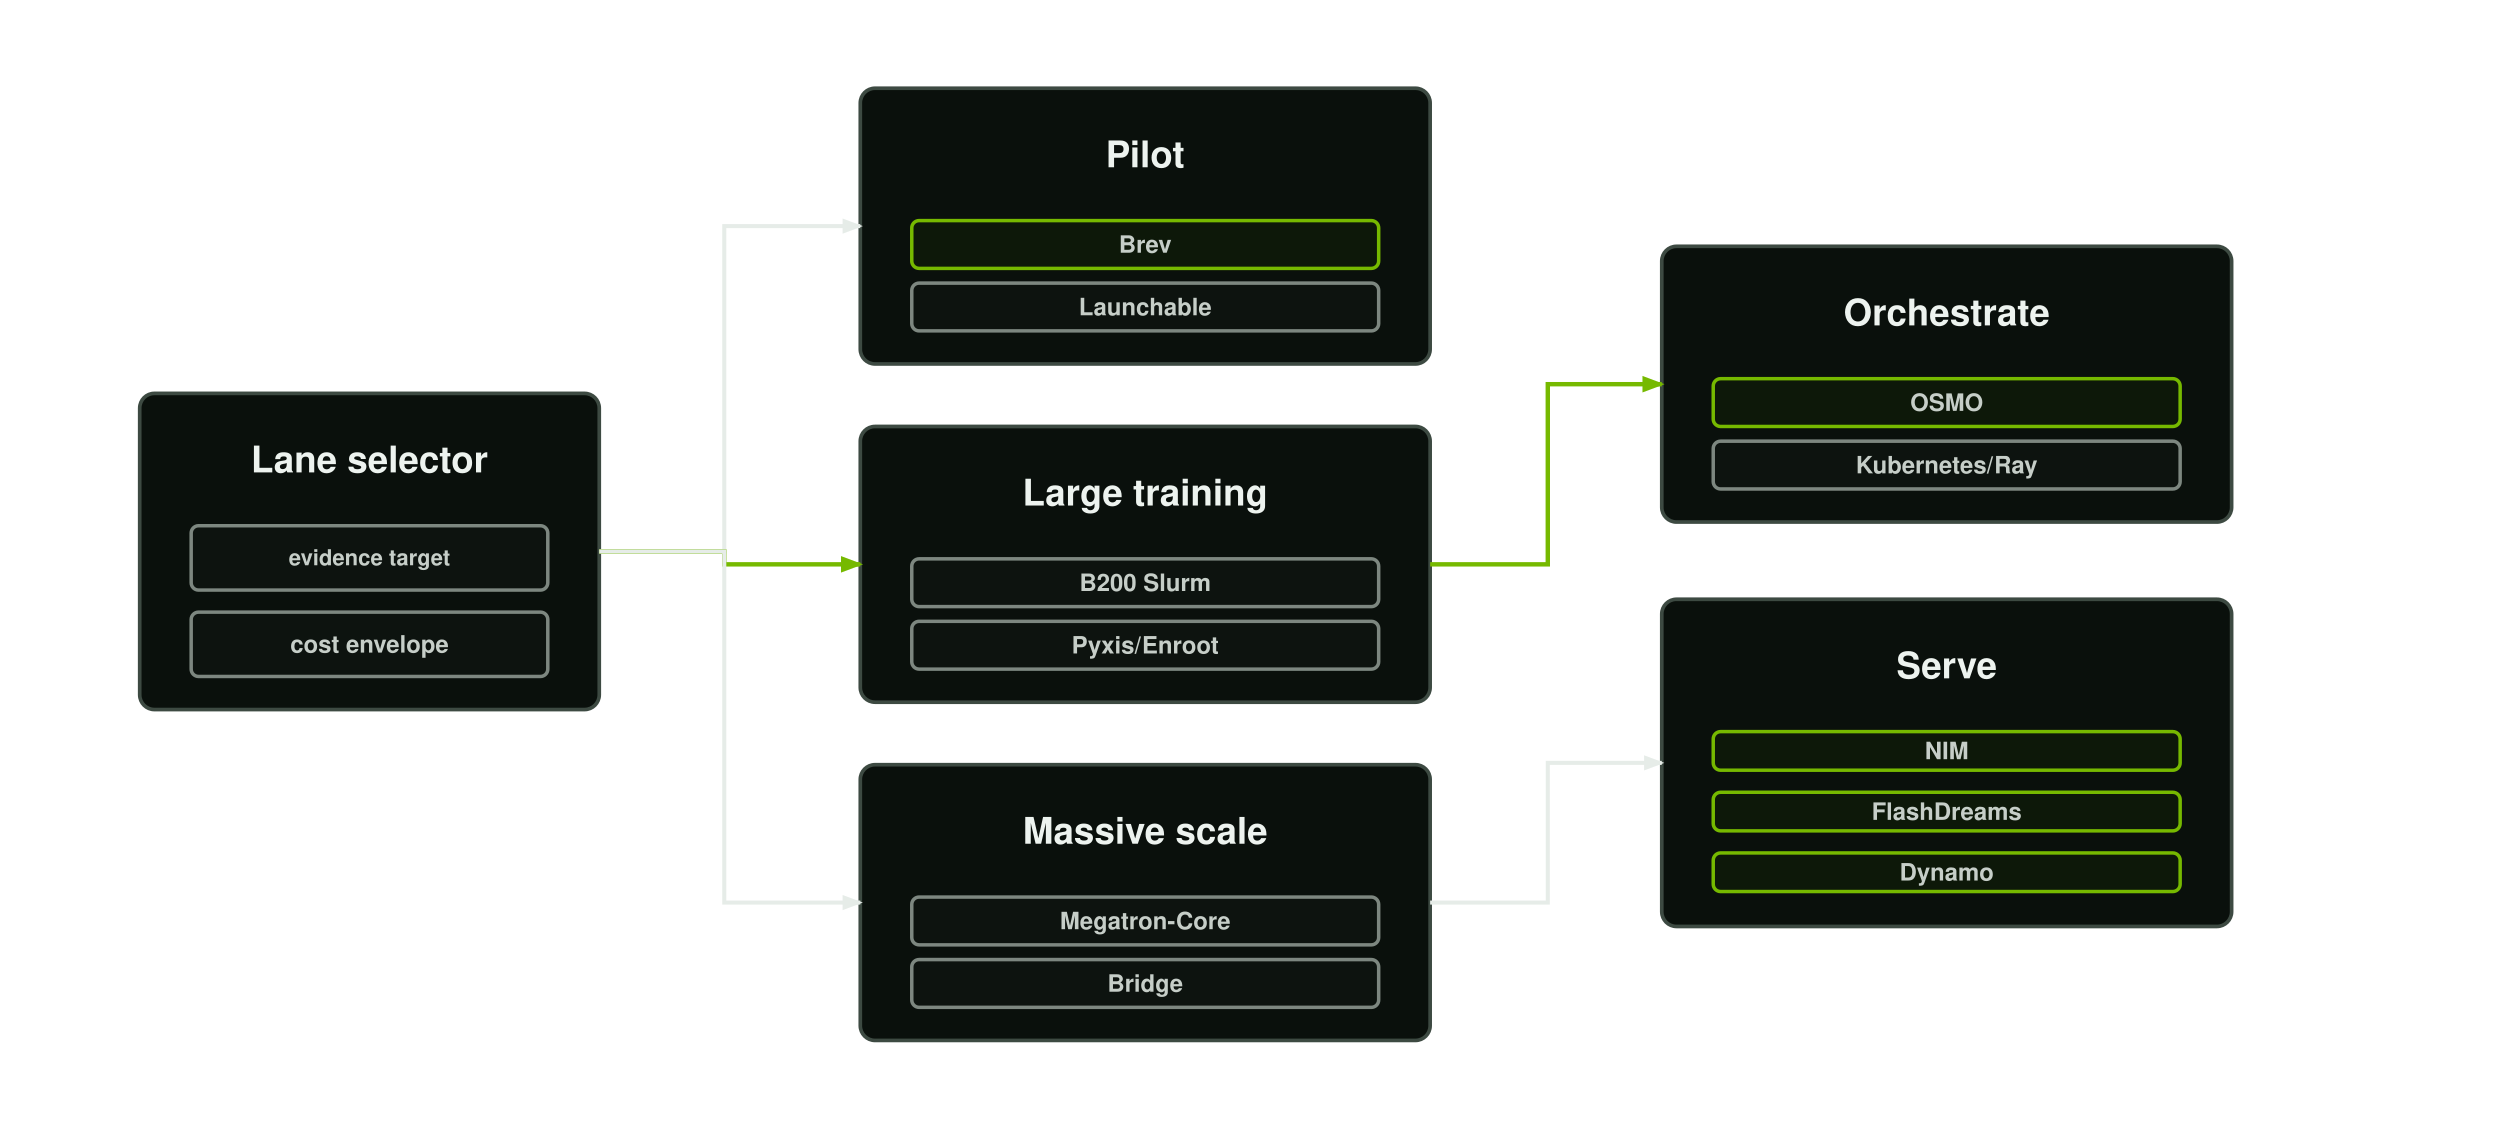
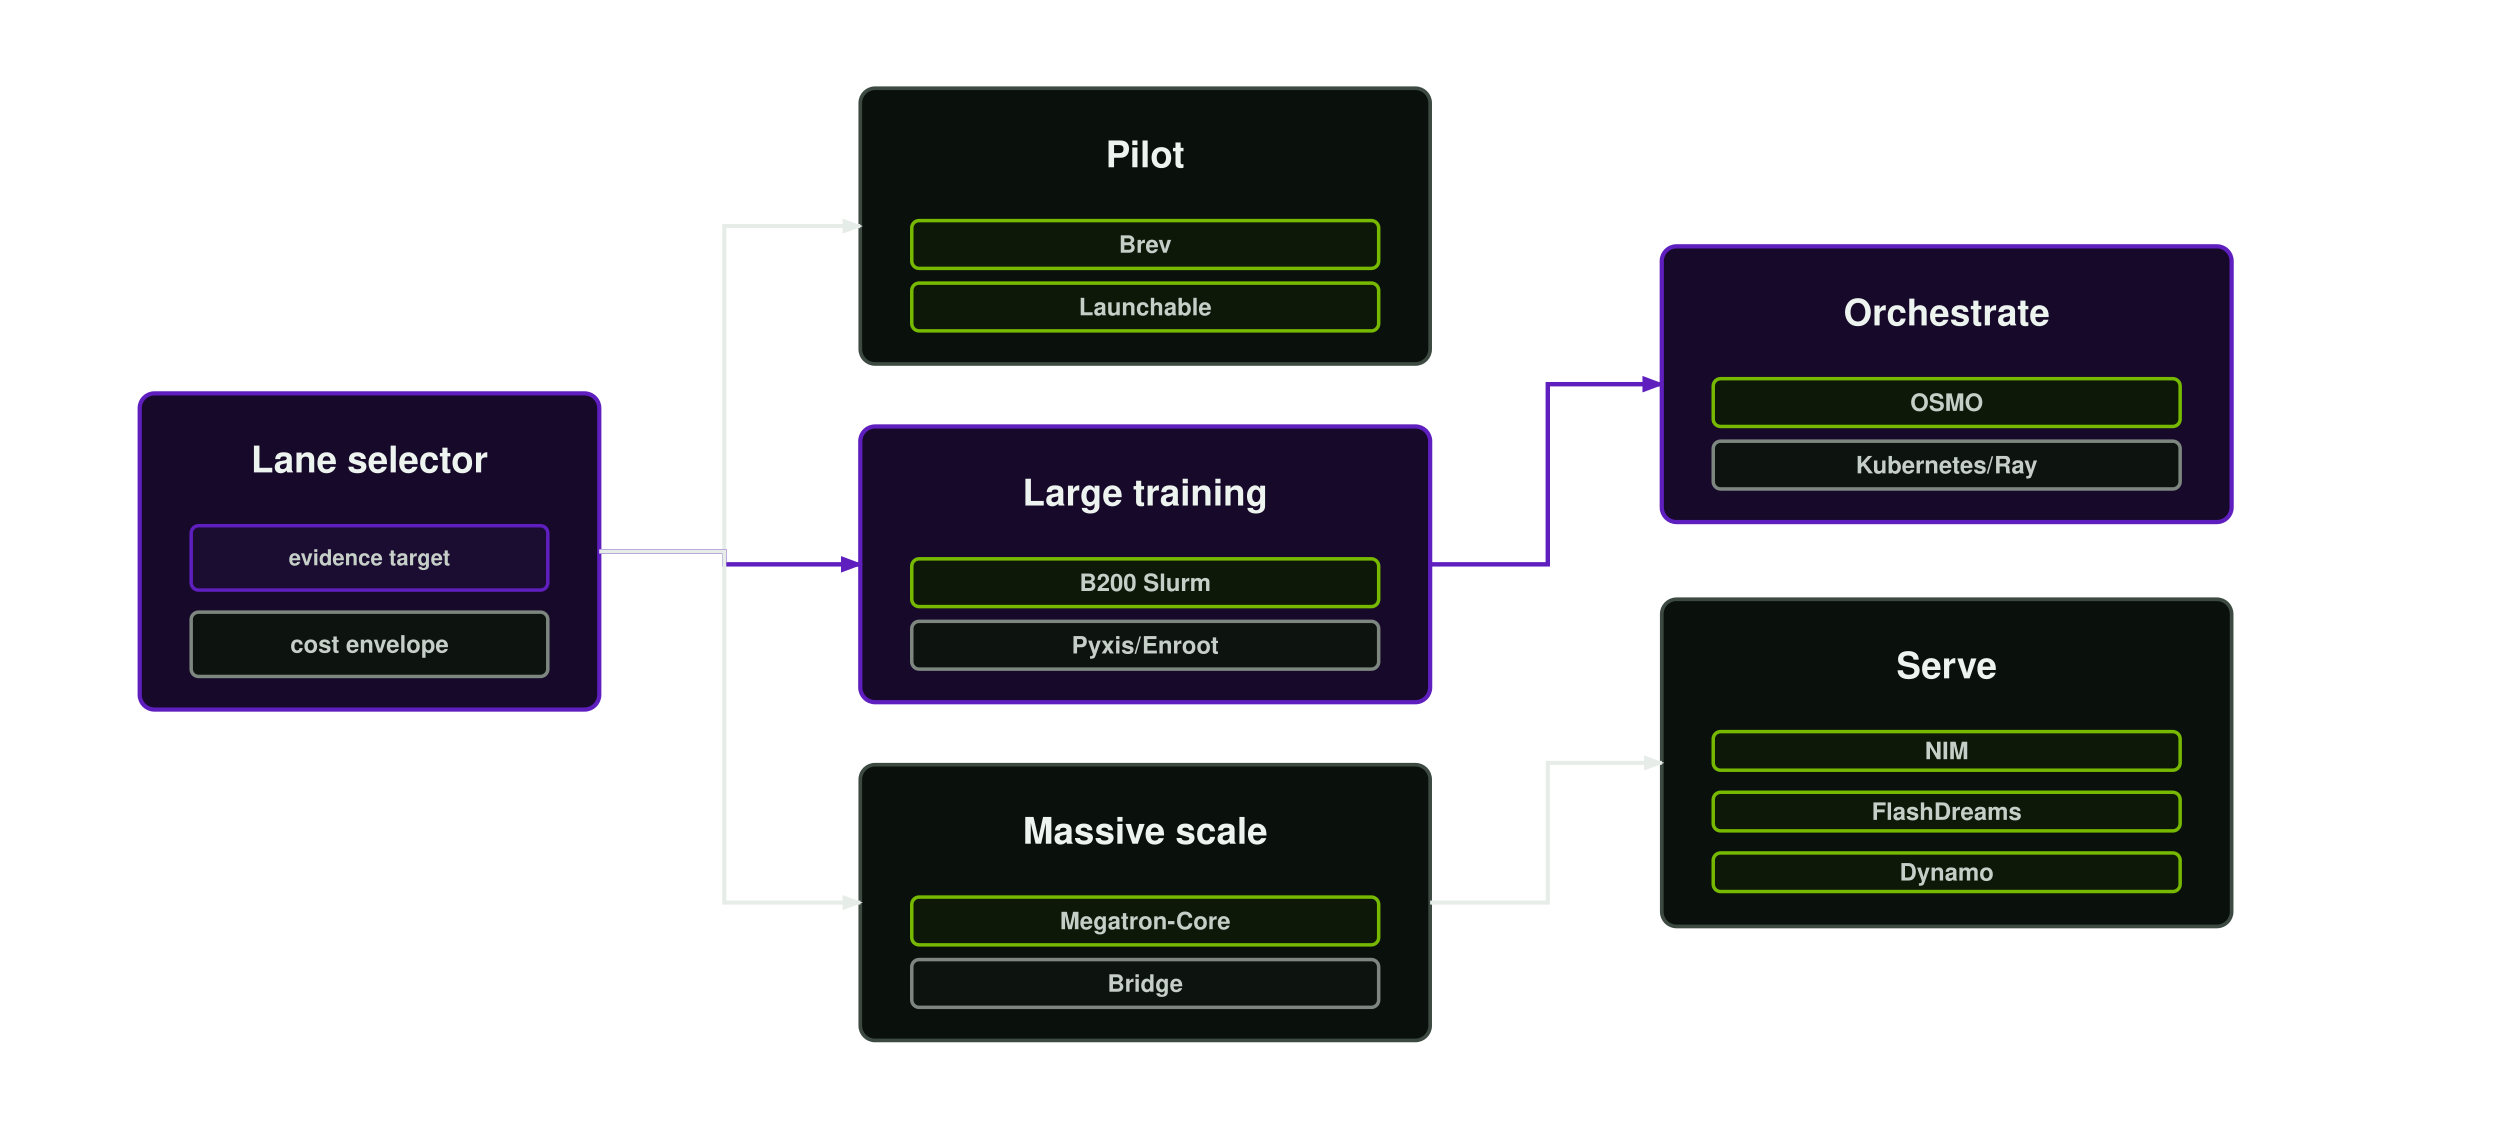
<svg xmlns="http://www.w3.org/2000/svg" width="1360" height="620" viewBox="0 0 1360 620" role="img" aria-labelledby="title desc">
  <defs>
    <style>
      .bg { fill: transparent; }
      .box { fill: #0a100c; stroke: #3d4a42; stroke-width: 2; }
      .boxHot { fill: #0b1608; stroke: #76b900; stroke-width: 2.3; }
+       .boxAccent { fill: #160929; stroke: #5f1ebe; stroke-width: 2.3; }
      .inner { fill: #0d130f; stroke: #7d8780; stroke-width: 1.9; }
      .innerHot { fill: #0d1809; stroke: #76b900; stroke-width: 1.9; }
+       .innerAccent { fill: #1b0c31; stroke: #5f1ebe; stroke-width: 1.9; }
      .label { fill: #edf3ef; font-family: Aptos, Helvetica, sans-serif; font-size: 20px; font-weight: 680; }
      .small { fill: #c6cec8; font-family: Aptos, Helvetica, sans-serif; font-size: 13px; font-weight: 620; }
      .line { stroke: #e6ece8; stroke-width: 2.2; fill: none; marker-end: url(#arrow); }
      .greenLine { stroke: #76b900; stroke-width: 2.4; fill: none; marker-end: url(#arrowGreen); }
+       .accentLine { stroke: #5f1ebe; stroke-width: 2.4; fill: none; marker-end: url(#arrowAccent); }
    </style>
    <marker id="arrow" viewBox="0 0 8 8" refX="7" refY="4" markerWidth="5" markerHeight="5" orient="auto-start-reverse">
      <path d="M 0 1 L 8 4 L 0 7 z" fill="#e6ece8" />
    </marker>
    <marker id="arrowGreen" viewBox="0 0 8 8" refX="7" refY="4" markerWidth="5" markerHeight="5" orient="auto-start-reverse">
      <path d="M 0 1 L 8 4 L 0 7 z" fill="#76b900" />
    </marker>
+     <marker id="arrowAccent" viewBox="0 0 8 8" refX="7" refY="4" markerWidth="5" markerHeight="5" orient="auto-start-reverse">
+       <path d="M 0 1 L 8 4 L 0 7 z" fill="#5f1ebe" />
+     </marker>
  </defs>
  <rect class="bg" x="0" y="0" width="1360" height="620" />
-   <rect class="box" x="76" y="214" width="250" height="172" rx="8" />
+   <rect class="boxAccent" x="76" y="214" width="250" height="172" rx="8" />
  <text class="label" x="201.0" y="257" text-anchor="middle">Lane selector</text>
-   <rect class="inner" x="104" y="286" width="194" height="35" rx="4" />
+   <rect class="innerAccent" x="104" y="286" width="194" height="35" rx="4" />
  <text class="small" x="201.0" y="307.5" text-anchor="middle" style="font-size:12px">evidence target</text>
  <rect class="inner" x="104" y="333" width="194" height="35" rx="4" />
  <text class="small" x="201.0" y="355.0" text-anchor="middle" style="font-size:13px">cost envelope</text>
  <rect class="box" x="468" y="48" width="310" height="150" rx="8" />
  <text class="label" x="623.0" y="91" text-anchor="middle">Pilot</text>
  <rect class="innerHot" x="496" y="120" width="254" height="26" rx="4" />
  <text class="small" x="623.0" y="137.5" text-anchor="middle" style="font-size:13px">Brev</text>
-   <rect class="inner" x="496" y="154" width="254" height="26" rx="4" />
+   <rect class="innerHot" x="496" y="154" width="254" height="26" rx="4" />
  <text class="small" x="623.0" y="171.5" text-anchor="middle" style="font-size:13px">Launchable</text>
  <path class="line" d="M326 300 L394 300 L394 123 L468 123" />
-   <rect class="box" x="468" y="232" width="310" height="150" rx="8" />
+   <rect class="boxAccent" x="468" y="232" width="310" height="150" rx="8" />
  <text class="label" x="623.0" y="275" text-anchor="middle">Large training</text>
-   <rect class="inner" x="496" y="304" width="254" height="26" rx="4" />
+   <rect class="innerHot" x="496" y="304" width="254" height="26" rx="4" />
  <text class="small" x="623.0" y="321.5" text-anchor="middle" style="font-size:13px">B200 Slurm</text>
  <rect class="inner" x="496" y="338" width="254" height="26" rx="4" />
  <text class="small" x="623.0" y="355.5" text-anchor="middle" style="font-size:13px">Pyxis/Enroot</text>
-   <path class="greenLine" d="M326 300 L394 300 L394 307 L468 307" />
+   <path class="accentLine" d="M326 300 L394 300 L394 307 L468 307" />
  <rect class="box" x="468" y="416" width="310" height="150" rx="8" />
  <text class="label" x="623.0" y="459" text-anchor="middle">Massive scale</text>
-   <rect class="inner" x="496" y="488" width="254" height="26" rx="4" />
+   <rect class="innerHot" x="496" y="488" width="254" height="26" rx="4" />
  <text class="small" x="623.0" y="505.5" text-anchor="middle" style="font-size:13px">Megatron-Core</text>
  <rect class="inner" x="496" y="522" width="254" height="26" rx="4" />
  <text class="small" x="623.0" y="539.5" text-anchor="middle" style="font-size:13px">Bridge</text>
  <path class="line" d="M326 300 L394 300 L394 491 L468 491" />
-   <rect class="box" x="904" y="134" width="310" height="150" rx="8" />
+   <rect class="boxAccent" x="904" y="134" width="310" height="150" rx="8" />
  <text class="label" x="1059.0" y="177" text-anchor="middle">Orchestrate</text>
  <rect class="innerHot" x="932" y="206" width="254" height="26" rx="4" />
  <text class="small" x="1059.0" y="223.5" text-anchor="middle" style="font-size:13px">OSMO</text>
  <rect class="inner" x="932" y="240" width="254" height="26" rx="4" />
  <text class="small" x="1059.0" y="257.5" text-anchor="middle" style="font-size:13px">Kubernetes/Ray</text>
  <rect class="box" x="904" y="326" width="310" height="178" rx="8" />
  <text class="label" x="1059.0" y="369" text-anchor="middle">Serve</text>
  <rect class="innerHot" x="932" y="398" width="254" height="21" rx="4" />
  <text class="small" x="1059.0" y="413.0" text-anchor="middle" style="font-size:13px">NIM</text>
  <rect class="innerHot" x="932" y="431" width="254" height="21" rx="4" />
  <text class="small" x="1059.0" y="446.0" text-anchor="middle" style="font-size:13px">FlashDreams</text>
  <rect class="innerHot" x="932" y="464" width="254" height="21" rx="4" />
  <text class="small" x="1059.0" y="479.0" text-anchor="middle" style="font-size:13px">Dynamo</text>
-   <path class="greenLine" d="M778 307 L842 307 L842 209 L904 209" />
+   <path class="accentLine" d="M778 307 L842 307 L842 209 L904 209" />
  <path class="line" d="M778 491 L842 491 L842 415 L904 415" />
</svg>
